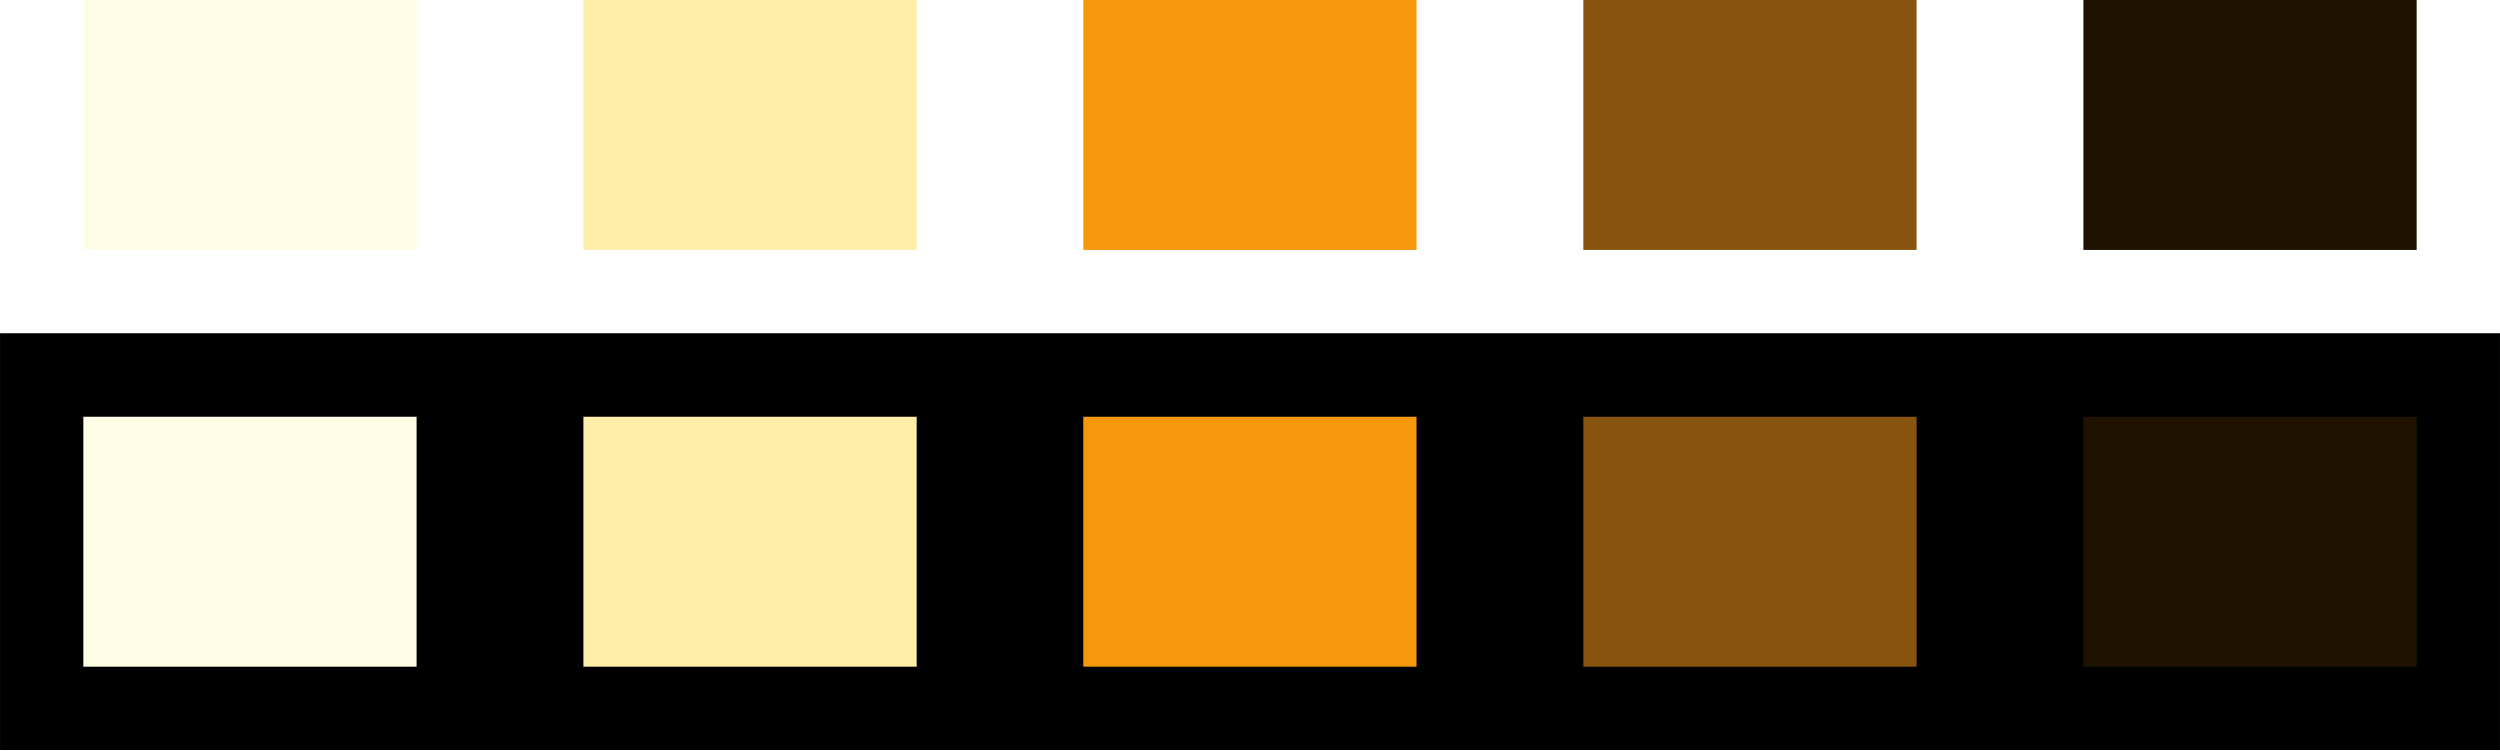
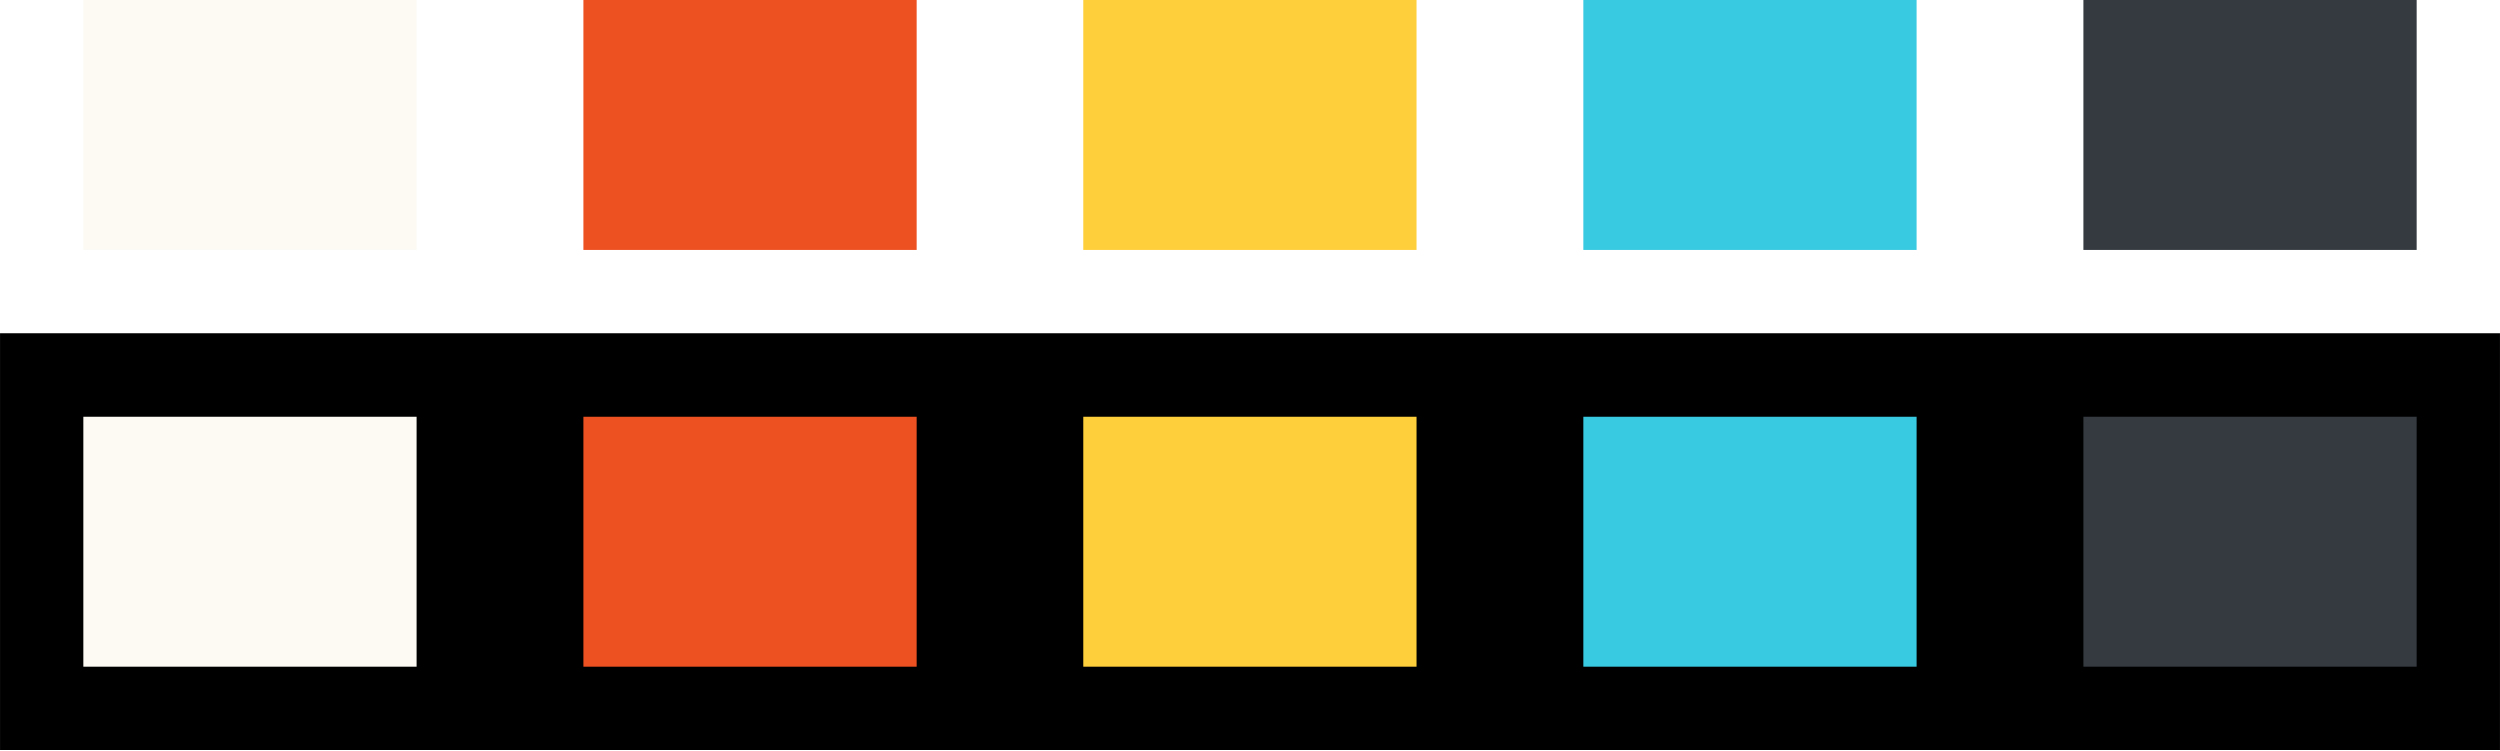
- <svg xmlns="http://www.w3.org/2000/svg" xml:space="preserve" width="150mm" height="45mm" version="1.0" style="shape-rendering:geometricPrecision; text-rendering:geometricPrecision; image-rendering:optimizeQuality; fill-rule:evenodd; clip-rule:evenodd" viewBox="0 0 13473 4042">
-   <defs>
-     <style type="text/css">
-    
-     .fil0 {fill:black}
-     .fil1 {fill:#1F1300}
-     .fil4 {fill:#885511}
-     .fil3 {fill:#F5980C}
-     .fil2 {fill:#FFEEAA}
-     .fil5 {fill:#FFFDE5}
-    
-   </style>
-   </defs>
+ <svg xmlns="http://www.w3.org/2000/svg" xml:space="preserve" width="150mm" height="45mm" version="1.1" shape-rendering="geometricPrecision" text-rendering="geometricPrecision" image-rendering="optimizeQuality" fill-rule="evenodd" clip-rule="evenodd" viewBox="0 0 13473 4042">
  <g id="Ebene_x0020_1">
-     <rect class="fil0" y="1796" width="13473" height="2246" />
-     <rect class="fil1" x="11228" width="1796" height="1347" />
-     <rect class="fil1" x="11228" y="2246" width="1796" height="1347" />
-     <rect class="fil2" x="3144" width="1796" height="1347" />
-     <rect class="fil3" x="5838" width="1796" height="1347" />
-     <rect class="fil4" x="8533" width="1796" height="1347" />
-     <rect class="fil2" x="3144" y="2246" width="1796" height="1347" />
-     <rect class="fil3" x="5838" y="2246" width="1796" height="1347" />
-     <rect class="fil4" x="8533" y="2246" width="1796" height="1347" />
-     <rect class="fil5" x="449" width="1796" height="1347" />
-     <rect class="fil5" x="449" y="2246" width="1796" height="1347" />
+     <rect fill="black" y="1796" width="13473" height="2246" />
+     <rect fill="#343A40" x="11228" width="1796" height="1347" />
+     <rect fill="#343A40" x="11228" y="2246" width="1796" height="1347" />
+     <rect fill="#FFCE3B" x="5838" width="1796" height="1347" />
+     <rect fill="#ED5121" x="3144" width="1796" height="1347" />
+     <rect fill="#38CAE0" x="8533" width="1796" height="1347" />
+     <rect fill="#FFCE3B" x="5838" y="2246" width="1796" height="1347" />
+     <rect fill="#ED5121" x="3144" y="2246" width="1796" height="1347" />
+     <rect fill="#38CAE0" x="8533" y="2246" width="1796" height="1347" />
+     <rect fill="#FCFAF3" x="449" width="1796" height="1347" />
+     <rect fill="#FCFAF3" x="449" y="2246" width="1796" height="1347" />
  </g>
</svg>
